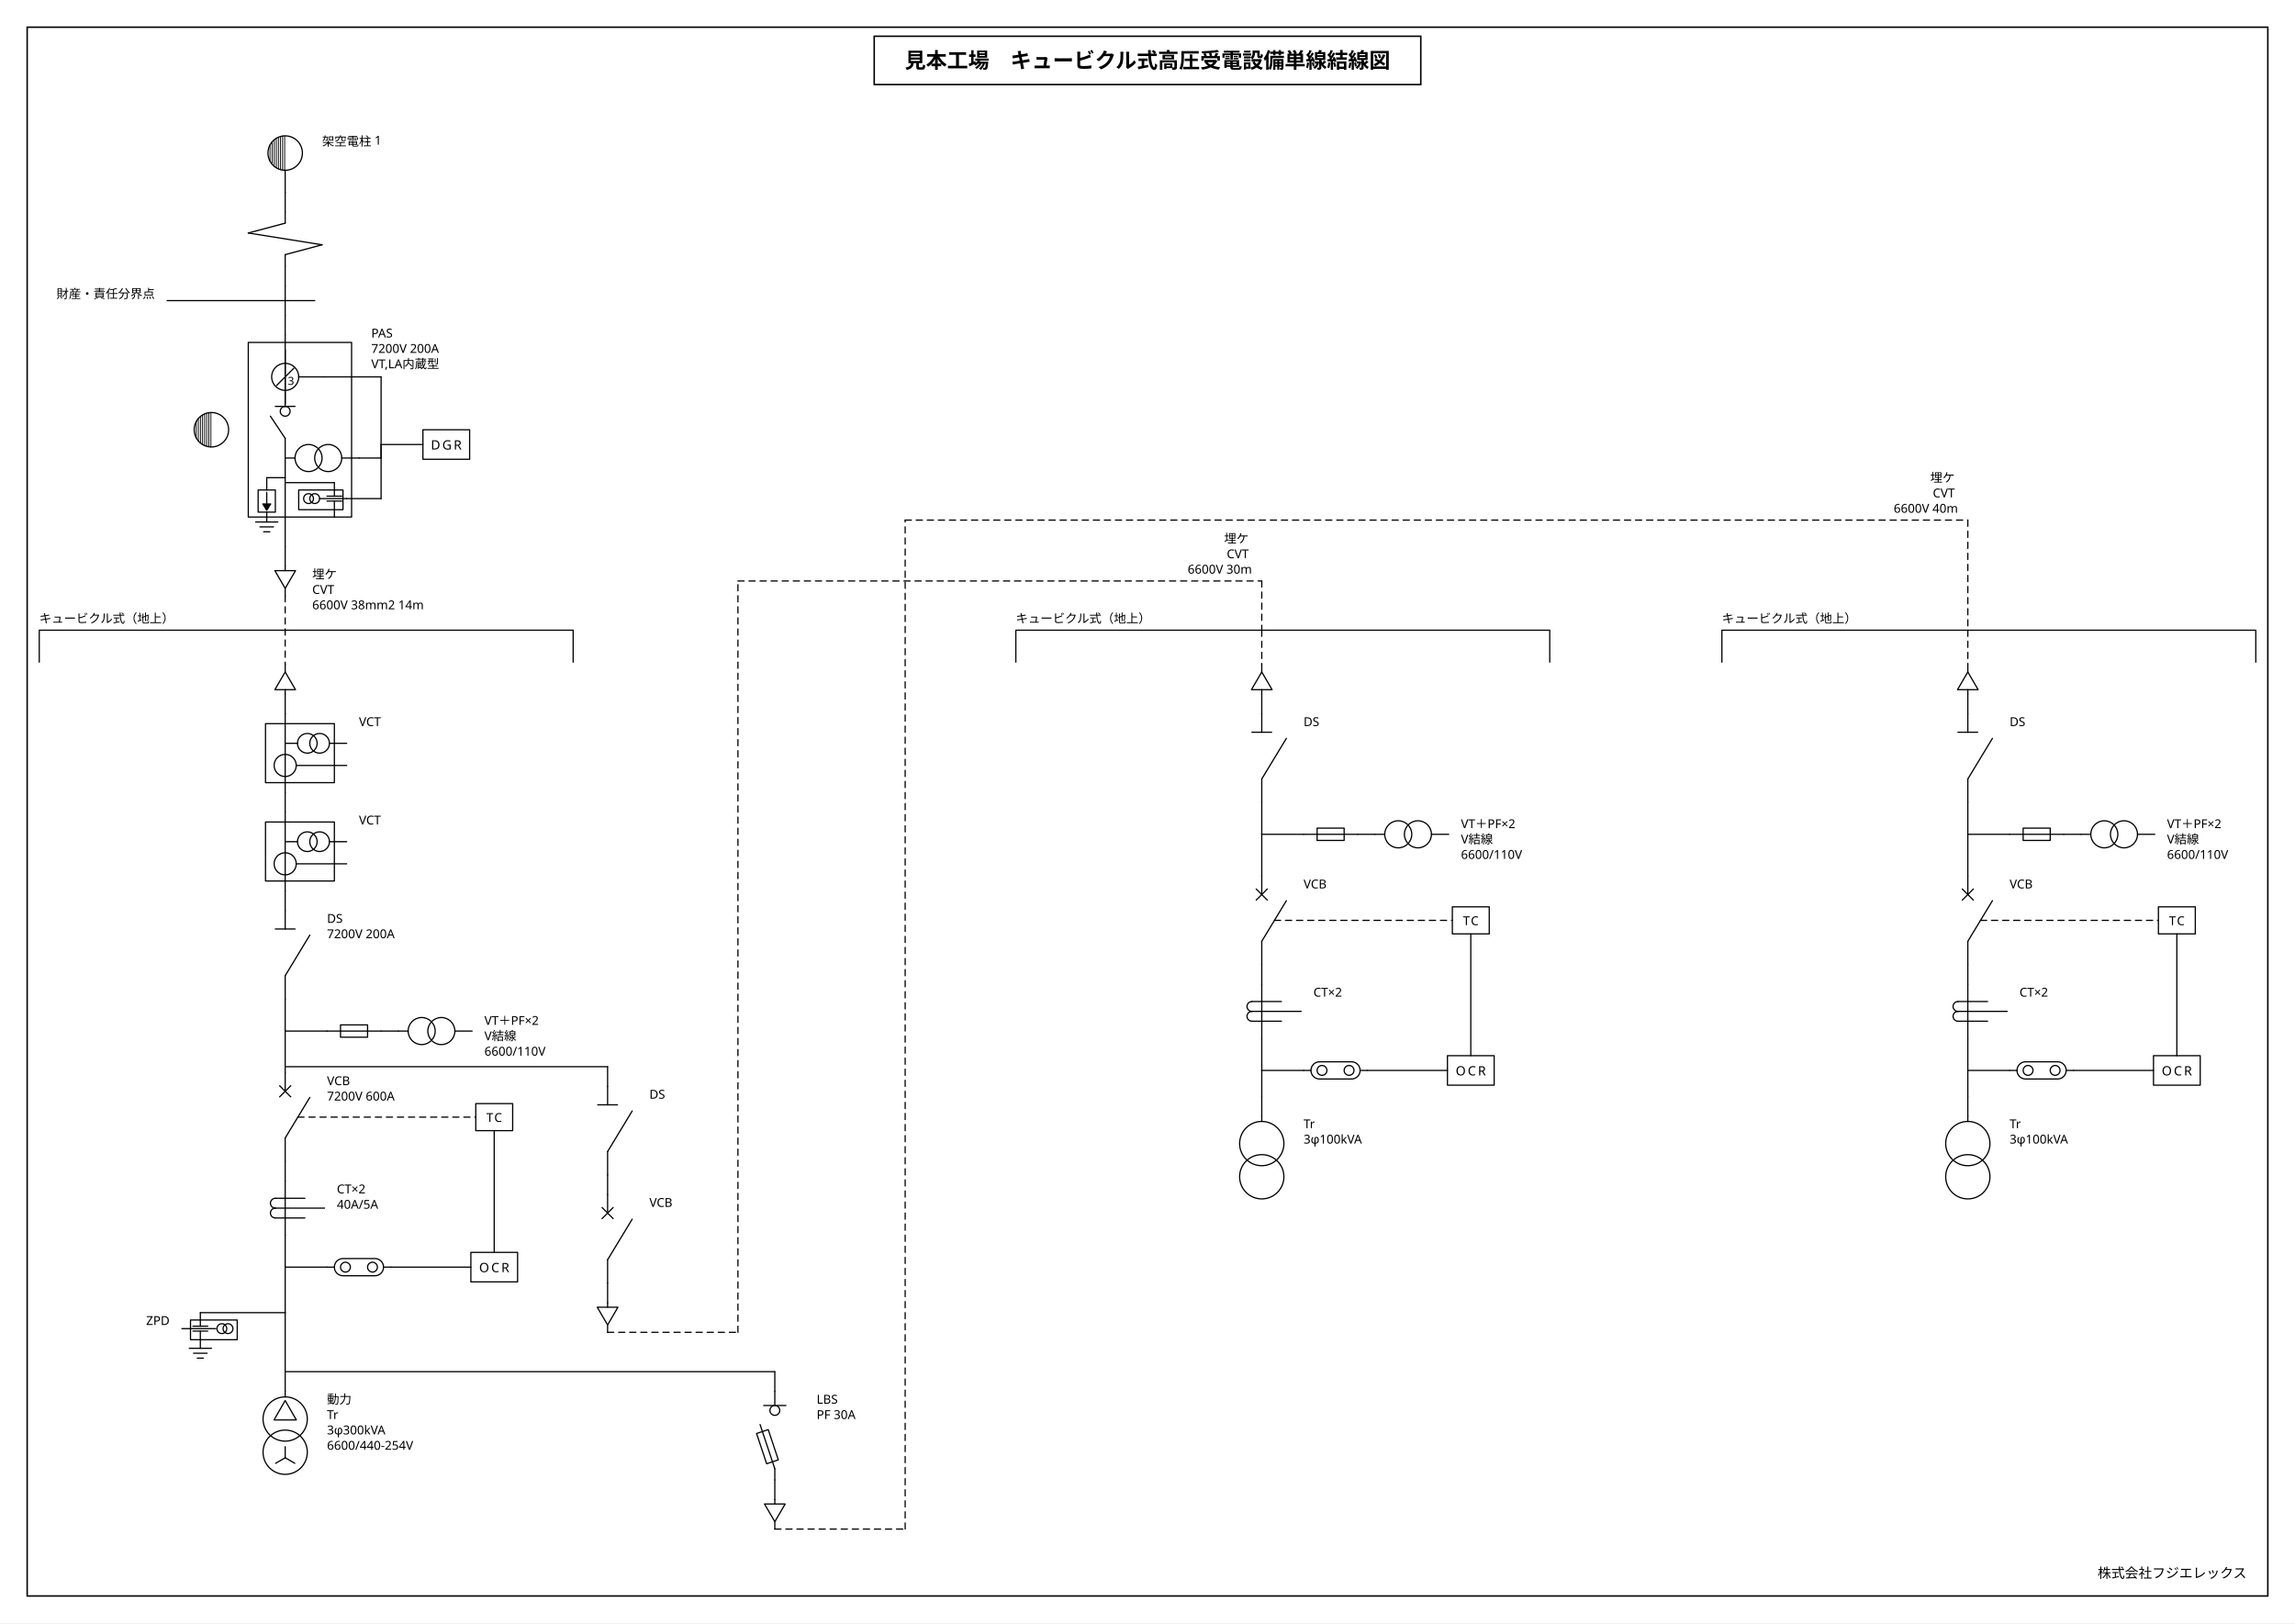
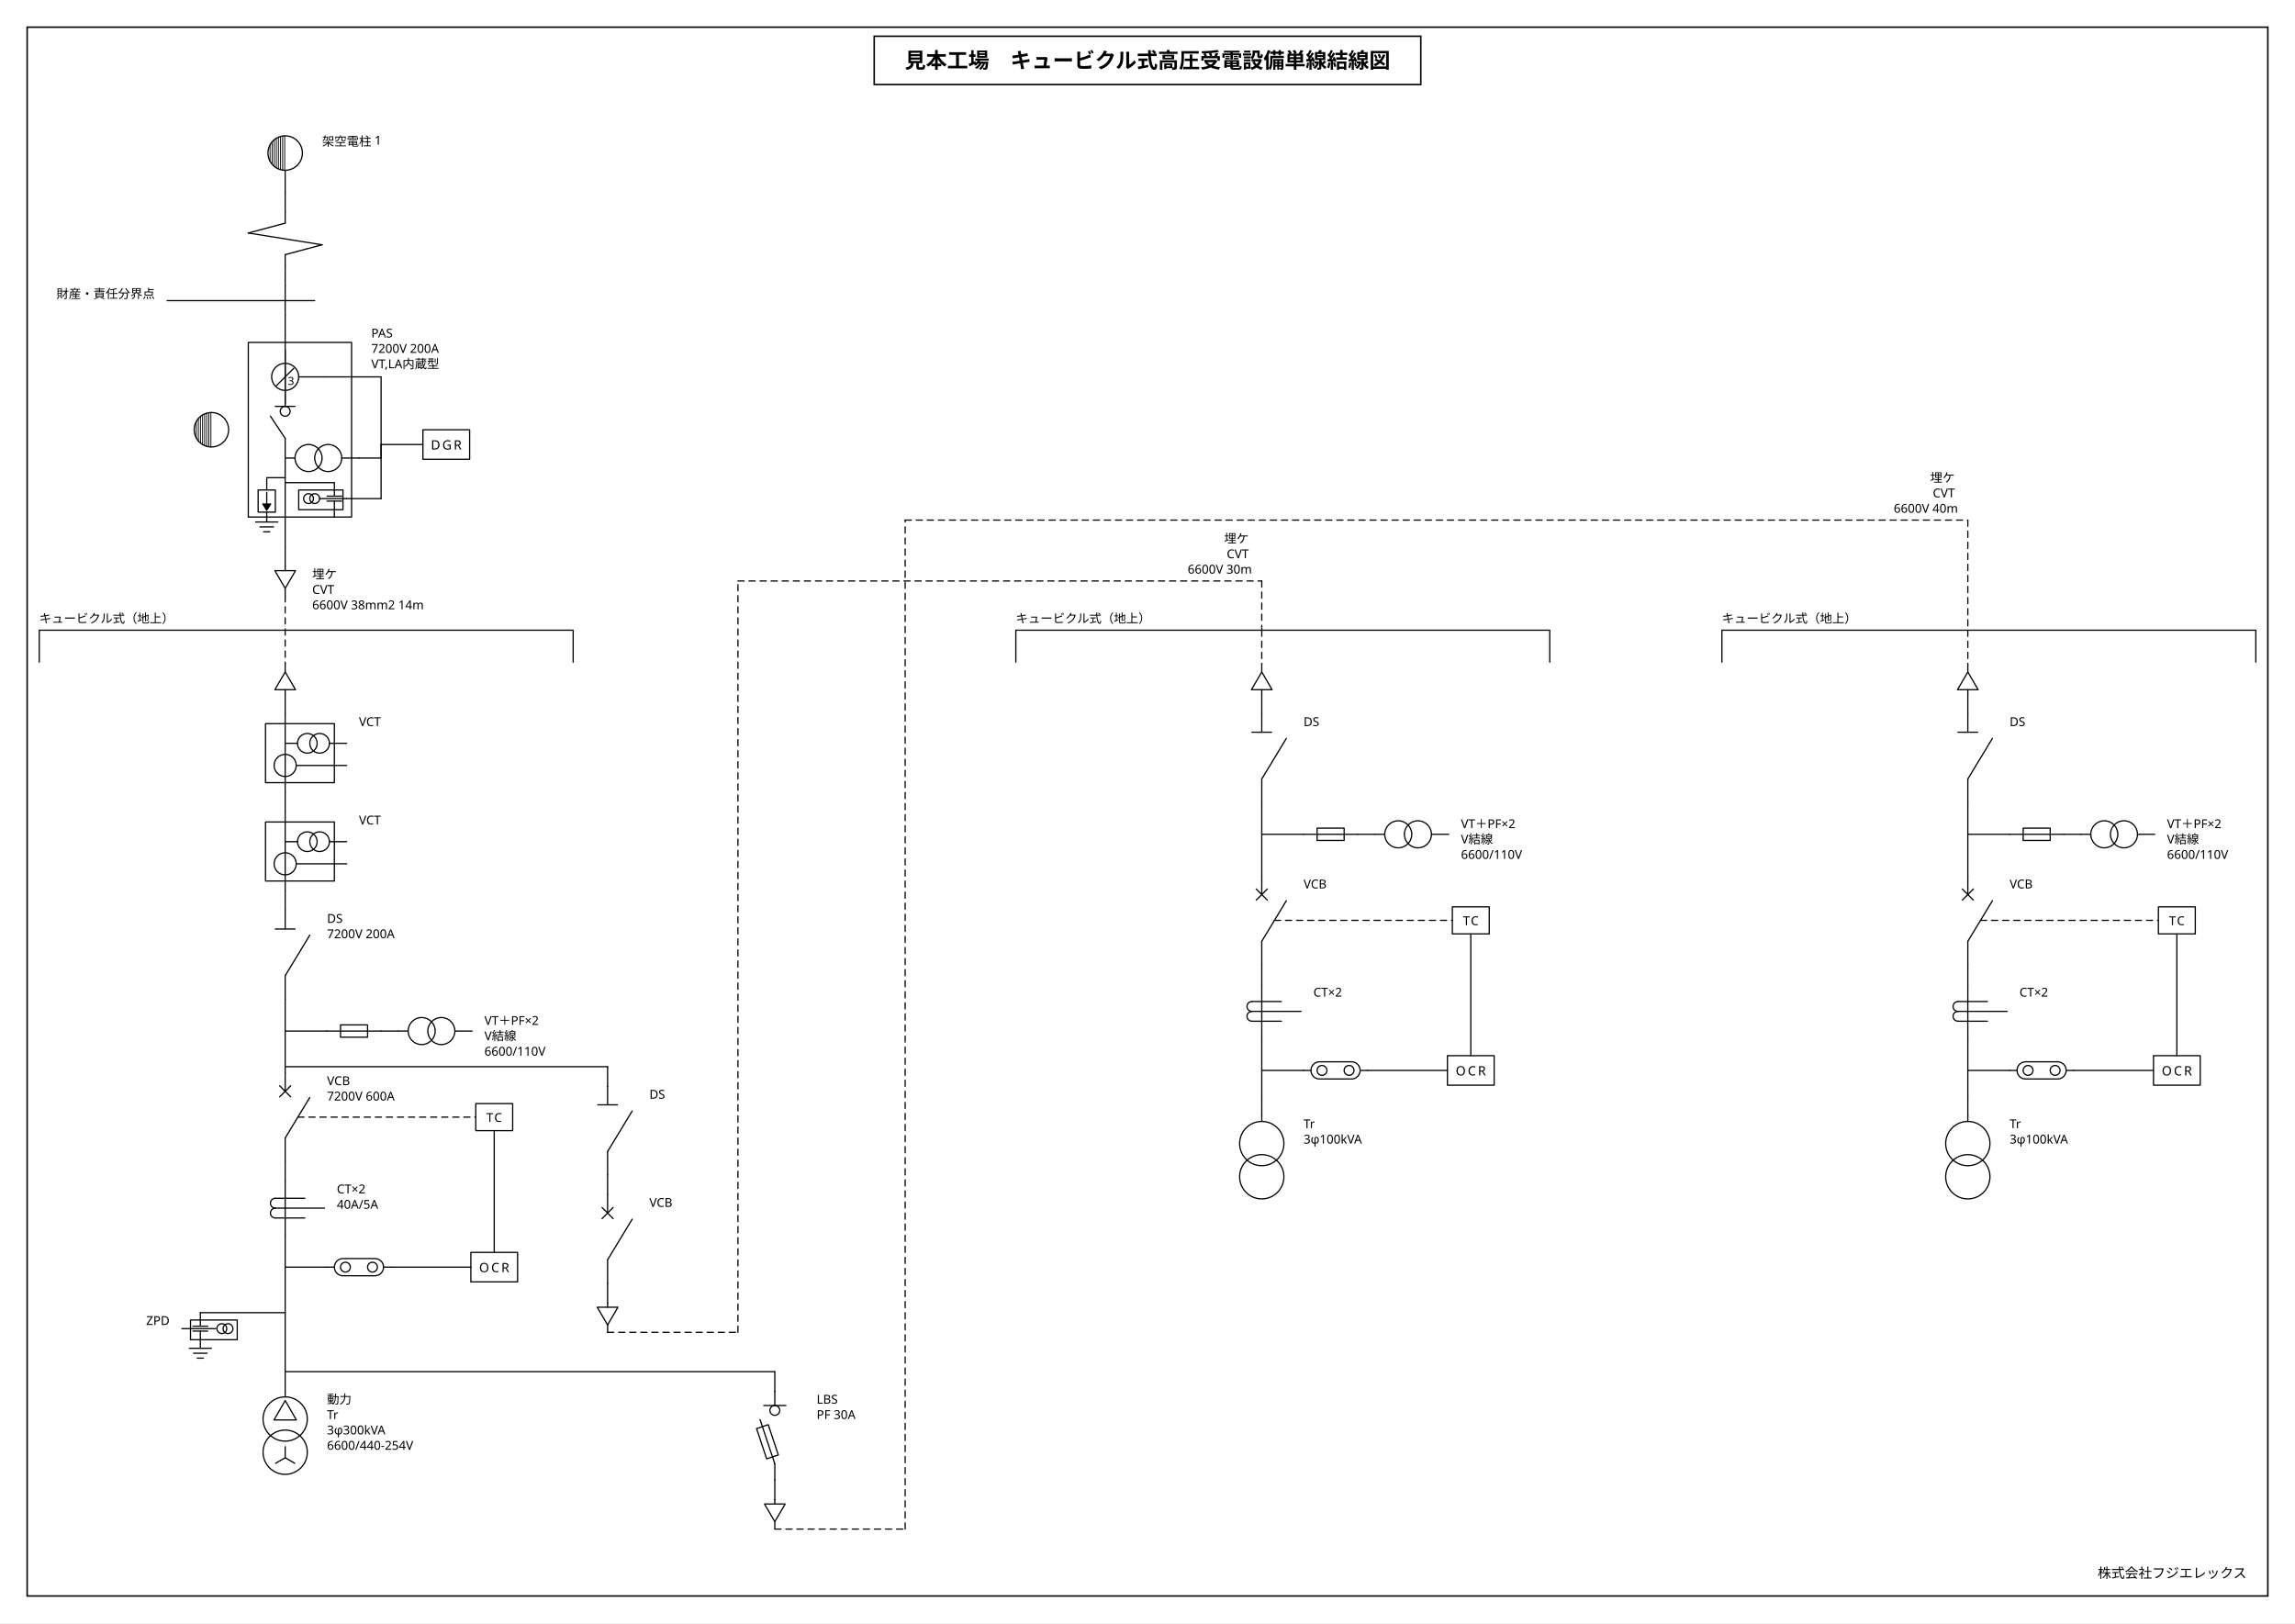
<svg xmlns="http://www.w3.org/2000/svg" viewBox="0 0 1520 1075" width="1520" height="1075">
  <rect x="0" y="0" width="1520" height="1075" fill="#fff" />
  <g stroke="#000" fill="none">
    <rect x="18" y="18" width="1484" height="1039" stroke-width="1" />
    <rect x="579" y="24" width="362" height="32" stroke-width="1" />
  </g>
  <text x="760" y="45" font-size="14" font-weight="700" text-anchor="middle" font-family="IPAGothic, 'IPAゴシック', 'Noto Sans JP', 'Hiragino Kaku Gothic ProN', 'Yu Gothic', sans-serif" fill="#000">見本工場　キュービクル式高圧受電設備単線結線図</text>
  <text x="1488" y="1045" font-size="9" text-anchor="end" font-family="IPAGothic, 'IPAゴシック', 'Noto Sans JP', 'Hiragino Kaku Gothic ProN', 'Yu Gothic', sans-serif" fill="#000">株式会社フジエレックス</text>
  <g transform="translate(188.88 88.34) scale(0.8144)">
    <g stroke="#000" fill="none" stroke-linecap="round" stroke-linejoin="round" color="#000">
      <path d="M -200 404 L 234.2 404 M -200 404 L -200 430 M 234.2 404 L 234.2 430" fill="none" stroke-width="1" />
      <text x="-200" y="398" font-size="10" font-family="IPAGothic, 'IPAゴシック', 'Noto Sans JP', 'Hiragino Kaku Gothic ProN', 'Yu Gothic', sans-serif" fill="currentColor" stroke="none">キュービクル式（地上）</text>
      <path d="M 594.2 404 L 1028.4 404 M 594.2 404 L 594.2 430 M 1028.4 404 L 1028.4 430" fill="none" stroke-width="1" />
      <text x="594.2" y="398" font-size="10" font-family="IPAGothic, 'IPAゴシック', 'Noto Sans JP', 'Hiragino Kaku Gothic ProN', 'Yu Gothic', sans-serif" fill="currentColor" stroke="none">キュービクル式（地上）</text>
      <path d="M 1168.4 404 L 1602.6 404 M 1168.4 404 L 1168.4 430 M 1602.6 404 L 1602.6 430" fill="none" stroke-width="1" />
      <text x="1168.4" y="398" font-size="10" font-family="IPAGothic, 'IPAゴシック', 'Noto Sans JP', 'Hiragino Kaku Gothic ProN', 'Yu Gothic', sans-serif" fill="currentColor" stroke="none">キュービクル式（地上）</text>
      <line x1="0" y1="48" x2="0" y2="64" stroke-width="1" />
      <line x1="0" y1="108" x2="0" y2="124" stroke-width="1" />
      <line x1="0" y1="148" x2="0" y2="164" stroke-width="1" />
      <line x1="0" y1="280" x2="-15" y2="280" stroke-width="1" />
      <line x1="0" y1="284" x2="40" y2="284" stroke-width="1" />
      <line x1="32" y1="198" x2="78" y2="198" stroke-width="1" />
      <line x1="78" y1="198" x2="78" y2="253" stroke-width="1" />
      <line x1="60" y1="264" x2="78" y2="264" stroke-width="1" />
      <line x1="78" y1="264" x2="78" y2="253" stroke-width="1" />
      <line x1="50" y1="297" x2="78" y2="297" stroke-width="1" />
      <line x1="78" y1="297" x2="78" y2="253" stroke-width="1" />
      <line x1="78" y1="253" x2="112" y2="253" stroke-width="1" />
      <line x1="0" y1="336" x2="0" y2="352" stroke-width="1" />
      <line x1="0" y1="376" x2="0" y2="432" stroke-width="1" stroke-dasharray="5 4" />
      <line x1="0" y1="456" x2="0" y2="472" stroke-width="1" />
      <line x1="0" y1="536" x2="0" y2="552" stroke-width="1" />
      <line x1="0" y1="616" x2="0" y2="632" stroke-width="1" />
      <line x1="0" y1="704" x2="0" y2="730" stroke-width="1" />
      <line x1="0" y1="730" x2="34" y2="730" stroke-width="1" />
      <line x1="78" y1="730" x2="92" y2="730" stroke-width="1" />
      <line x1="0" y1="730" x2="0" y2="764" stroke-width="1" />
      <line x1="0" y1="836" x2="0" y2="852" stroke-width="1" />
      <line x1="0" y1="896" x2="0" y2="922" stroke-width="1" />
      <line x1="0" y1="922" x2="34" y2="922" stroke-width="1" />
      <line x1="86" y1="922" x2="151" y2="922" stroke-width="1" />
      <line x1="10.303" y1="800" x2="155" y2="800" stroke-width="1" stroke-dasharray="5 4" />
      <line x1="170" y1="811" x2="170" y2="910" stroke-width="1" />
      <line x1="0" y1="922" x2="0" y2="959" stroke-width="1" />
      <line x1="0" y1="959" x2="-69" y2="959" stroke-width="1" />
      <line x1="0" y1="959" x2="0" y2="1007" stroke-width="1" />
      <line x1="0" y1="1007" x2="0" y2="1023" stroke-width="1" />
      <line x1="794.2" y1="404" x2="794.2" y2="432" stroke-width="1" stroke-dasharray="5 4" />
      <line x1="794.2" y1="456" x2="794.2" y2="472" stroke-width="1" />
      <line x1="794.2" y1="544" x2="794.2" y2="570" stroke-width="1" />
      <line x1="794.2" y1="570" x2="828.2" y2="570" stroke-width="1" />
      <line x1="872.2" y1="570" x2="886.2" y2="570" stroke-width="1" />
      <line x1="794.2" y1="570" x2="794.2" y2="604" stroke-width="1" />
      <line x1="794.2" y1="676" x2="794.2" y2="692" stroke-width="1" />
      <line x1="794.2" y1="736" x2="794.2" y2="762" stroke-width="1" />
      <line x1="794.2" y1="762" x2="828.2" y2="762" stroke-width="1" />
      <line x1="880.2" y1="762" x2="945.2" y2="762" stroke-width="1" />
      <line x1="804.503" y1="640" x2="949.2" y2="640" stroke-width="1" stroke-dasharray="5 4" />
      <line x1="964.2" y1="651" x2="964.2" y2="750" stroke-width="1" />
      <line x1="794.2" y1="762" x2="794.2" y2="783" stroke-width="1" />
      <line x1="794.2" y1="783" x2="794.2" y2="799" stroke-width="1" />
      <line x1="1368.4" y1="404" x2="1368.4" y2="432" stroke-width="1" stroke-dasharray="5 4" />
      <line x1="1368.4" y1="456" x2="1368.4" y2="472" stroke-width="1" />
      <line x1="1368.4" y1="544" x2="1368.4" y2="570" stroke-width="1" />
      <line x1="1368.4" y1="570" x2="1402.4" y2="570" stroke-width="1" />
      <line x1="1446.4" y1="570" x2="1460.4" y2="570" stroke-width="1" />
      <line x1="1368.4" y1="570" x2="1368.4" y2="604" stroke-width="1" />
      <line x1="1368.4" y1="676" x2="1368.4" y2="692" stroke-width="1" />
      <line x1="1368.4" y1="736" x2="1368.4" y2="762" stroke-width="1" />
      <line x1="1368.4" y1="762" x2="1402.4" y2="762" stroke-width="1" />
      <line x1="1454.4" y1="762" x2="1519.4" y2="762" stroke-width="1" />
      <line x1="1378.703" y1="640" x2="1523.4" y2="640" stroke-width="1" stroke-dasharray="5 4" />
      <line x1="1538.4" y1="651" x2="1538.4" y2="750" stroke-width="1" />
      <line x1="1368.4" y1="762" x2="1368.4" y2="783" stroke-width="1" />
      <line x1="1368.4" y1="783" x2="1368.4" y2="799" stroke-width="1" />
      <line x1="0" y1="759" x2="262.2" y2="759" stroke-width="1" />
      <line x1="262.2" y1="759" x2="262.2" y2="775" stroke-width="1" />
      <line x1="262.2" y1="847" x2="262.2" y2="863" stroke-width="1" />
      <line x1="262.2" y1="935" x2="262.2" y2="951" stroke-width="1" />
      <line x1="262.2" y1="975" x2="368.2" y2="975" stroke-width="1" stroke-dasharray="5 4" />
      <line x1="368.2" y1="975" x2="368.2" y2="364" stroke-width="1" stroke-dasharray="5 4" />
      <line x1="368.2" y1="364" x2="794.2" y2="364" stroke-width="1" stroke-dasharray="5 4" />
      <line x1="794.2" y1="364" x2="794.2" y2="404" stroke-width="1" stroke-dasharray="5 4" />
      <line x1="0" y1="1007" x2="398.2" y2="1007" stroke-width="1" />
      <line x1="398.2" y1="1007" x2="398.2" y2="1023" stroke-width="1" />
      <line x1="398.2" y1="1095" x2="398.2" y2="1111" stroke-width="1" />
      <line x1="398.2" y1="1135" x2="504.2" y2="1135" stroke-width="1" stroke-dasharray="5 4" />
      <line x1="504.2" y1="1135" x2="504.2" y2="314.5" stroke-width="1" stroke-dasharray="5 4" />
      <line x1="504.2" y1="314.5" x2="1368.4" y2="314.5" stroke-width="1" stroke-dasharray="5 4" />
      <line x1="1368.4" y1="314.5" x2="1368.4" y2="404" stroke-width="1" stroke-dasharray="5 4" />
      <text x="786.2" y="333" font-size="10" text-anchor="end" font-family="IPAGothic, 'IPAゴシック', 'Noto Sans JP', 'Hiragino Kaku Gothic ProN', 'Yu Gothic', sans-serif" fill="currentColor" stroke="none">
        <tspan x="786.2" dy="0">埋ケ</tspan>
        <tspan x="786.2" dy="12.5">CVT</tspan>
        <tspan x="786.2" dy="12.5">6600V 30m</tspan>
      </text>
      <text x="1360.4" y="283.5" font-size="10" text-anchor="end" font-family="IPAGothic, 'IPAゴシック', 'Noto Sans JP', 'Hiragino Kaku Gothic ProN', 'Yu Gothic', sans-serif" fill="currentColor" stroke="none">
        <tspan x="1360.4" dy="0">埋ケ</tspan>
        <tspan x="1360.4" dy="12.5">CVT</tspan>
        <tspan x="1360.4" dy="12.5">6600V 40m</tspan>
      </text>
      <g transform="translate(-16 0)">
        <circle cx="16" cy="16" r="14" fill="none" stroke-width="1" />
        <line x1="3.7" y1="9.313" x2="3.7" y2="22.687" stroke-width="0.7" />
        <line x1="5.4" y1="6.855" x2="5.4" y2="25.145" stroke-width="0.7" />
        <line x1="7.1" y1="5.193" x2="7.1" y2="26.807" stroke-width="0.7" />
        <line x1="8.8" y1="3.993" x2="8.8" y2="28.007" stroke-width="0.7" />
        <line x1="10.5" y1="3.126" x2="10.5" y2="28.874" stroke-width="0.7" />
        <line x1="12.2" y1="2.526" x2="12.2" y2="29.474" stroke-width="0.7" />
        <line x1="13.9" y1="2.158" x2="13.9" y2="29.842" stroke-width="0.7" />
        <line x1="15.6" y1="2.006" x2="15.6" y2="29.994" stroke-width="0.7" />
        <line x1="16" y1="30" x2="16" y2="48" stroke-width="1" />
      </g>
      <text x="30" y="10" font-size="10" text-anchor="start" font-family="IPAGothic, 'IPAゴシック', 'Noto Sans JP', 'Hiragino Kaku Gothic ProN', 'Yu Gothic', sans-serif" fill="currentColor" stroke="none">
        <tspan x="30" dy="0">架空電柱 1</tspan>
      </text>
      <g transform="translate(-30 64)">
        <line x1="30" y1="0" x2="30" y2="9" stroke-width="1" />
        <line x1="30" y1="9" x2="0" y2="17" stroke-width="1" />
        <line x1="0" y1="17" x2="60" y2="26.6" stroke-width="1" />
        <line x1="60" y1="26.6" x2="30" y2="34.6" stroke-width="1" />
        <line x1="30" y1="34.6" x2="30" y2="44" stroke-width="1" />
      </g>
      <g transform="translate(-96 124)">
        <line x1="96" y1="0" x2="96" y2="24" stroke-width="1" />
        <line x1="0" y1="12" x2="120" y2="12" stroke-width="1" />
      </g>
      <text x="-106" y="134" font-size="10" text-anchor="end" font-family="IPAGothic, 'IPAゴシック', 'Noto Sans JP', 'Hiragino Kaku Gothic ProN', 'Yu Gothic', sans-serif" fill="currentColor" stroke="none">
        <tspan x="-106" dy="0">財産・責任分界点</tspan>
      </text>
      <g transform="translate(-36 164)">
        <line x1="36" y1="0" x2="36" y2="6" stroke-width="1" />
        <rect x="6" y="6" width="84" height="142" fill="none" stroke-width="1" />
        <line x1="36" y1="6" x2="36" y2="58" stroke-width="1" />
        <line x1="28" y1="58" x2="44" y2="58" stroke-width="1" />
        <circle cx="36" cy="62" r="4" fill="none" stroke-width="1" />
        <line x1="36" y1="84" x2="24" y2="66" stroke-width="1" />
        <line x1="36" y1="84" x2="36" y2="172" stroke-width="1" />
      </g>
      <text x="70" y="166" font-size="10" text-anchor="start" font-family="IPAGothic, 'IPAゴシック', 'Noto Sans JP', 'Hiragino Kaku Gothic ProN', 'Yu Gothic', sans-serif" fill="currentColor" stroke="none">
        <tspan x="70" dy="0">PAS</tspan>
        <tspan x="70" dy="12.5">7200V 200A</tspan>
        <tspan x="70" dy="12.5">VT,LA内蔵型</tspan>
      </text>
      <g transform="translate(-76 225)">
        <circle cx="16" cy="16" r="14" fill="none" stroke-width="1" />
        <line x1="3.7" y1="9.313" x2="3.7" y2="22.687" stroke-width="0.7" />
        <line x1="5.4" y1="6.855" x2="5.4" y2="25.145" stroke-width="0.7" />
        <line x1="7.1" y1="5.193" x2="7.1" y2="26.807" stroke-width="0.7" />
        <line x1="8.8" y1="3.993" x2="8.8" y2="28.007" stroke-width="0.7" />
        <line x1="10.5" y1="3.126" x2="10.5" y2="28.874" stroke-width="0.7" />
        <line x1="12.2" y1="2.526" x2="12.2" y2="29.474" stroke-width="0.7" />
        <line x1="13.9" y1="2.158" x2="13.9" y2="29.842" stroke-width="0.7" />
        <line x1="15.6" y1="2.006" x2="15.6" y2="29.994" stroke-width="0.7" />
      </g>
      <g transform="translate(-20 176)">
        <line x1="20" y1="0" x2="20" y2="44" stroke-width="1" />
        <circle cx="20" cy="22" r="11" fill="none" stroke-width="1" />
        <line x1="12.929" y1="29.071" x2="27.071" y2="14.929" stroke-width="1" />
        <text x="24.75" y="25" font-size="9" text-anchor="middle" dominant-baseline="central" font-family="IPAGothic, 'IPAゴシック', 'Noto Sans JP', 'Hiragino Kaku Gothic ProN', 'Yu Gothic', sans-serif" fill="currentColor" stroke="none">3</text>
        <line x1="31" y1="22" x2="52" y2="22" stroke-width="1" />
      </g>
      <g transform="translate(0 249)">
        <line x1="0" y1="15" x2="8" y2="15" stroke-width="1" />
        <circle cx="19" cy="15" r="11" fill="none" stroke-width="1" />
        <circle cx="35" cy="15" r="11" fill="none" stroke-width="1" />
        <line x1="46" y1="15" x2="60" y2="15" stroke-width="1" />
      </g>
      <g transform="translate(-35 280)">
        <line x1="20" y1="0" x2="20" y2="10" stroke-width="1" />
        <rect x="13" y="10" width="14" height="18" fill="none" stroke-width="1" />
        <line x1="20" y1="12" x2="20" y2="23" stroke-width="1" />
        <polygon points="16.8,21.38 20,26.5 23.2,21.38" fill="currentColor" stroke-width="1" />
        <line x1="20" y1="28" x2="20" y2="36" stroke-width="1" />
        <line x1="11" y1="36" x2="29" y2="36" stroke-width="1" />
        <line x1="14.5" y1="40" x2="25.5" y2="40" stroke-width="1" />
        <line x1="17.5" y1="44" x2="22.5" y2="44" stroke-width="1" />
      </g>
      <g transform="translate(10 284)">
        <line x1="30" y1="0" x2="30" y2="11" stroke-width="1" />
        <rect x="1" y="6" width="36" height="16" fill="none" stroke-width="1" />
        <line x1="24" y1="11" x2="36" y2="11" stroke-width="1" />
        <line x1="24" y1="15" x2="36" y2="15" stroke-width="1" />
        <line x1="30" y1="15" x2="30" y2="28" stroke-width="1" />
        <line x1="18" y1="13" x2="40" y2="13" stroke-width="1" />
        <circle cx="9" cy="13" r="4" fill="none" stroke-width="1" />
        <circle cx="14" cy="13" r="4" fill="none" stroke-width="1" />
      </g>
      <g transform="translate(112 241)">
        <rect x="0" y="0" width="38" height="24" fill="none" stroke-width="1" />
        <text x="19" y="12" font-size="10.5" text-anchor="middle" dominant-baseline="central" font-family="IPAGothic, 'IPAゴシック', 'Noto Sans JP', 'Hiragino Kaku Gothic ProN', 'Yu Gothic', sans-serif" letter-spacing="1.6" fill="currentColor" stroke="none">DGR</text>
      </g>
      <g transform="translate(-12 352)">
        <line x1="12" y1="0" x2="12" y2="3.6" stroke-width="1" />
        <polygon points="3.6,3.6 20.4,3.6 12,18" fill="none" stroke-width="1" />
        <line x1="12" y1="18" x2="12" y2="24" stroke-width="1" />
      </g>
      <text x="22" y="362" font-size="10" text-anchor="start" font-family="IPAGothic, 'IPAゴシック', 'Noto Sans JP', 'Hiragino Kaku Gothic ProN', 'Yu Gothic', sans-serif" fill="currentColor" stroke="none">
        <tspan x="22" dy="0">埋ケ</tspan>
        <tspan x="22" dy="12.5">CVT</tspan>
        <tspan x="22" dy="12.5">6600V 38mm2 14m</tspan>
      </text>
      <g transform="translate(-12 432) rotate(180 12 12)">
        <line x1="12" y1="0" x2="12" y2="3.6" stroke-width="1" />
        <polygon points="3.6,3.6 20.4,3.6 12,18" fill="none" stroke-width="1" />
        <line x1="12" y1="18" x2="12" y2="24" stroke-width="1" />
      </g>
      <g transform="translate(-22 472)">
        <line x1="22" y1="0" x2="22" y2="64" stroke-width="1" />
        <rect x="6" y="8" width="56" height="48" fill="none" stroke-width="1" />
        <line x1="22" y1="24" x2="32" y2="24" stroke-width="1" />
        <circle cx="40" cy="24" r="8" fill="none" stroke-width="1" />
        <circle cx="50" cy="24" r="8" fill="none" stroke-width="1" />
        <line x1="58" y1="24" x2="72" y2="24" stroke-width="1" />
        <circle cx="22" cy="42" r="9" fill="none" stroke-width="1" />
        <line x1="31" y1="42" x2="72" y2="42" stroke-width="1" />
      </g>
      <text x="60" y="482" font-size="10" text-anchor="start" font-family="IPAGothic, 'IPAゴシック', 'Noto Sans JP', 'Hiragino Kaku Gothic ProN', 'Yu Gothic', sans-serif" fill="currentColor" stroke="none">
        <tspan x="60" dy="0">VCT</tspan>
      </text>
      <g transform="translate(-22 552)">
        <line x1="22" y1="0" x2="22" y2="64" stroke-width="1" />
        <rect x="6" y="8" width="56" height="48" fill="none" stroke-width="1" />
        <line x1="22" y1="24" x2="32" y2="24" stroke-width="1" />
        <circle cx="40" cy="24" r="8" fill="none" stroke-width="1" />
        <circle cx="50" cy="24" r="8" fill="none" stroke-width="1" />
        <line x1="58" y1="24" x2="72" y2="24" stroke-width="1" />
        <circle cx="22" cy="42" r="9" fill="none" stroke-width="1" />
        <line x1="31" y1="42" x2="72" y2="42" stroke-width="1" />
      </g>
      <text x="60" y="562" font-size="10" text-anchor="start" font-family="IPAGothic, 'IPAゴシック', 'Noto Sans JP', 'Hiragino Kaku Gothic ProN', 'Yu Gothic', sans-serif" fill="currentColor" stroke="none">
        <tspan x="60" dy="0">VCT</tspan>
      </text>
      <g transform="translate(-24 632)">
        <line x1="24" y1="0" x2="24" y2="15" stroke-width="1" />
        <line x1="16" y1="15" x2="32" y2="15" stroke-width="1" />
        <line x1="24" y1="53" x2="44" y2="20" stroke-width="1" />
        <line x1="24" y1="53" x2="24" y2="72" stroke-width="1" />
      </g>
      <text x="34" y="642" font-size="10" text-anchor="start" font-family="IPAGothic, 'IPAゴシック', 'Noto Sans JP', 'Hiragino Kaku Gothic ProN', 'Yu Gothic', sans-serif" fill="currentColor" stroke="none">
        <tspan x="34" dy="0">DS</tspan>
        <tspan x="34" dy="12.5">7200V 200A</tspan>
      </text>
      <g transform="translate(36 708) rotate(-90 20 22)">
        <line x1="20" y1="0" x2="20" y2="44" stroke-width="1" />
        <rect x="15" y="11" width="10" height="22" fill="none" stroke-width="1" />
      </g>
      <g transform="translate(92 715)">
        <line x1="0" y1="15" x2="8" y2="15" stroke-width="1" />
        <circle cx="19" cy="15" r="11" fill="none" stroke-width="1" />
        <circle cx="35" cy="15" r="11" fill="none" stroke-width="1" />
        <line x1="46" y1="15" x2="60" y2="15" stroke-width="1" />
      </g>
      <text x="162" y="725" font-size="10" text-anchor="start" font-family="IPAGothic, 'IPAゴシック', 'Noto Sans JP', 'Hiragino Kaku Gothic ProN', 'Yu Gothic', sans-serif" fill="currentColor" stroke="none">
        <tspan x="162" dy="0">VT＋PF×2</tspan>
        <tspan x="162" dy="12.5">V結線</tspan>
        <tspan x="162" dy="12.5">6600/110V</tspan>
      </text>
      <g transform="translate(-24 764)">
        <line x1="24" y1="0" x2="24" y2="15" stroke-width="1" />
        <line x1="19.5" y1="10.5" x2="28.5" y2="19.5" stroke-width="1" />
        <line x1="28.5" y1="10.5" x2="19.5" y2="19.5" stroke-width="1" />
        <line x1="24" y1="53" x2="44" y2="20" stroke-width="1" />
        <line x1="24" y1="53" x2="24" y2="72" stroke-width="1" />
      </g>
      <text x="34" y="774" font-size="10" text-anchor="start" font-family="IPAGothic, 'IPAゴシック', 'Noto Sans JP', 'Hiragino Kaku Gothic ProN', 'Yu Gothic', sans-serif" fill="currentColor" stroke="none">
        <tspan x="34" dy="0">VCB</tspan>
        <tspan x="34" dy="12.5">7200V 600A</tspan>
      </text>
      <g transform="translate(-24 852)">
        <line x1="24" y1="0" x2="24" y2="44" stroke-width="1" />
        <line x1="16" y1="14" x2="40" y2="14" stroke-width="1" />
        <line x1="16" y1="30" x2="40" y2="30" stroke-width="1" />
        <line x1="16" y1="22" x2="56" y2="22" stroke-width="1" />
        <path d="M 16 14 A 4 4 0 0 0 16 22" fill="none" stroke-width="1" />
        <path d="M 16 22 A 4 4 0 0 0 16 30" fill="none" stroke-width="1" />
      </g>
      <text x="42" y="862" font-size="10" text-anchor="start" font-family="IPAGothic, 'IPAゴシック', 'Noto Sans JP', 'Hiragino Kaku Gothic ProN', 'Yu Gothic', sans-serif" fill="currentColor" stroke="none">
        <tspan x="42" dy="0">CT×2</tspan>
        <tspan x="42" dy="12.5">40A/5A</tspan>
      </text>
      <g transform="translate(34 911)">
        <line x1="0" y1="11" x2="6" y2="11" stroke-width="1" />
        <rect x="6" y="4" width="40" height="14" rx="7" fill="none" stroke-width="1" />
        <circle cx="15" cy="11" r="4" fill="none" stroke-width="1" />
        <circle cx="37" cy="11" r="4" fill="none" stroke-width="1" />
        <line x1="46" y1="11" x2="52" y2="11" stroke-width="1" />
      </g>
      <g transform="translate(151 910)">
        <rect x="0" y="0" width="38" height="24" fill="none" stroke-width="1" />
        <text x="19" y="12" font-size="10.5" text-anchor="middle" dominant-baseline="central" font-family="IPAGothic, 'IPAゴシック', 'Noto Sans JP', 'Hiragino Kaku Gothic ProN', 'Yu Gothic', sans-serif" letter-spacing="1.6" fill="currentColor" stroke="none">OCR</text>
      </g>
      <g transform="translate(155 789)">
        <rect x="0" y="0" width="30" height="22" fill="none" stroke-width="1" />
        <text x="15" y="11" font-size="10" text-anchor="middle" dominant-baseline="central" font-family="IPAGothic, 'IPAゴシック', 'Noto Sans JP', 'Hiragino Kaku Gothic ProN', 'Yu Gothic', sans-serif" letter-spacing="1" fill="currentColor" stroke="none">TC</text>
      </g>
      <g transform="translate(-84 959)">
        <line x1="15" y1="0" x2="15" y2="11" stroke-width="1" />
        <rect x="7" y="6" width="38" height="16" fill="none" stroke-width="1" />
        <line x1="9" y1="11" x2="21" y2="11" stroke-width="1" />
        <line x1="9" y1="15" x2="21" y2="15" stroke-width="1" />
        <line x1="15" y1="15" x2="15" y2="29" stroke-width="1" />
        <line x1="6" y1="29" x2="24" y2="29" stroke-width="1" />
        <line x1="9.5" y1="33" x2="20.5" y2="33" stroke-width="1" />
        <line x1="12.5" y1="37" x2="17.5" y2="37" stroke-width="1" />
        <line x1="0" y1="13" x2="27.5" y2="13" stroke-width="1" />
        <circle cx="32.5" cy="13" r="4" fill="none" stroke-width="1" />
        <circle cx="37.5" cy="13" r="4" fill="none" stroke-width="1" />
      </g>
      <text x="-94" y="969" font-size="10" text-anchor="end" font-family="IPAGothic, 'IPAゴシック', 'Noto Sans JP', 'Hiragino Kaku Gothic ProN', 'Yu Gothic', sans-serif" fill="currentColor" stroke="none">
        <tspan x="-94" dy="0">ZPD</tspan>
      </text>
      <g transform="translate(-24 1023)">
        <line x1="24" y1="0" x2="24" y2="4.5" stroke-width="1" />
        <circle cx="24" cy="22.5" r="18" fill="none" stroke-width="1" />
        <circle cx="24" cy="49.5" r="18" fill="none" stroke-width="1" />
        <polygon points="24,7.5 33.093,23.25 14.907,23.25" fill="none" stroke-width="1" />
        <line x1="24" y1="54" x2="24" y2="45" stroke-width="1" />
        <line x1="24" y1="54" x2="31.794" y2="58.5" stroke-width="1" />
        <line x1="24" y1="54" x2="16.206" y2="58.5" stroke-width="1" />
      </g>
      <text x="34" y="1033" font-size="10" text-anchor="start" font-family="IPAGothic, 'IPAゴシック', 'Noto Sans JP', 'Hiragino Kaku Gothic ProN', 'Yu Gothic', sans-serif" fill="currentColor" stroke="none">
        <tspan x="34" dy="0">動力</tspan>
        <tspan x="34" dy="12.5">Tr</tspan>
        <tspan x="34" dy="12.5">3φ300kVA</tspan>
        <tspan x="34" dy="12.5">6600/440-254V</tspan>
      </text>
      <g transform="translate(782.2 432) rotate(180 12 12)">
        <line x1="12" y1="0" x2="12" y2="3.6" stroke-width="1" />
        <polygon points="3.6,3.6 20.4,3.6 12,18" fill="none" stroke-width="1" />
        <line x1="12" y1="18" x2="12" y2="24" stroke-width="1" />
      </g>
      <g transform="translate(770.2 472)">
        <line x1="24" y1="0" x2="24" y2="15" stroke-width="1" />
        <line x1="16" y1="15" x2="32" y2="15" stroke-width="1" />
        <line x1="24" y1="53" x2="44" y2="20" stroke-width="1" />
        <line x1="24" y1="53" x2="24" y2="72" stroke-width="1" />
      </g>
      <text x="828.2" y="482" font-size="10" text-anchor="start" font-family="IPAGothic, 'IPAゴシック', 'Noto Sans JP', 'Hiragino Kaku Gothic ProN', 'Yu Gothic', sans-serif" fill="currentColor" stroke="none">
        <tspan x="828.2" dy="0">DS</tspan>
      </text>
      <g transform="translate(830.2 548) rotate(-90 20 22)">
        <line x1="20" y1="0" x2="20" y2="44" stroke-width="1" />
        <rect x="15" y="11" width="10" height="22" fill="none" stroke-width="1" />
      </g>
      <g transform="translate(886.2 555)">
        <line x1="0" y1="15" x2="8" y2="15" stroke-width="1" />
        <circle cx="19" cy="15" r="11" fill="none" stroke-width="1" />
        <circle cx="35" cy="15" r="11" fill="none" stroke-width="1" />
        <line x1="46" y1="15" x2="60" y2="15" stroke-width="1" />
      </g>
      <text x="956.2" y="565" font-size="10" text-anchor="start" font-family="IPAGothic, 'IPAゴシック', 'Noto Sans JP', 'Hiragino Kaku Gothic ProN', 'Yu Gothic', sans-serif" fill="currentColor" stroke="none">
        <tspan x="956.2" dy="0">VT＋PF×2</tspan>
        <tspan x="956.2" dy="12.5">V結線</tspan>
        <tspan x="956.2" dy="12.5">6600/110V</tspan>
      </text>
      <g transform="translate(770.2 604)">
        <line x1="24" y1="0" x2="24" y2="15" stroke-width="1" />
        <line x1="19.5" y1="10.5" x2="28.5" y2="19.5" stroke-width="1" />
        <line x1="28.5" y1="10.5" x2="19.5" y2="19.5" stroke-width="1" />
        <line x1="24" y1="53" x2="44" y2="20" stroke-width="1" />
        <line x1="24" y1="53" x2="24" y2="72" stroke-width="1" />
      </g>
      <text x="828.2" y="614" font-size="10" text-anchor="start" font-family="IPAGothic, 'IPAゴシック', 'Noto Sans JP', 'Hiragino Kaku Gothic ProN', 'Yu Gothic', sans-serif" fill="currentColor" stroke="none">
        <tspan x="828.2" dy="0">VCB</tspan>
      </text>
      <g transform="translate(770.2 692)">
        <line x1="24" y1="0" x2="24" y2="44" stroke-width="1" />
        <line x1="16" y1="14" x2="40" y2="14" stroke-width="1" />
        <line x1="16" y1="30" x2="40" y2="30" stroke-width="1" />
        <line x1="16" y1="22" x2="56" y2="22" stroke-width="1" />
        <path d="M 16 14 A 4 4 0 0 0 16 22" fill="none" stroke-width="1" />
        <path d="M 16 22 A 4 4 0 0 0 16 30" fill="none" stroke-width="1" />
      </g>
      <text x="836.2" y="702" font-size="10" text-anchor="start" font-family="IPAGothic, 'IPAゴシック', 'Noto Sans JP', 'Hiragino Kaku Gothic ProN', 'Yu Gothic', sans-serif" fill="currentColor" stroke="none">
        <tspan x="836.2" dy="0">CT×2</tspan>
      </text>
      <g transform="translate(828.2 751)">
        <line x1="0" y1="11" x2="6" y2="11" stroke-width="1" />
        <rect x="6" y="4" width="40" height="14" rx="7" fill="none" stroke-width="1" />
        <circle cx="15" cy="11" r="4" fill="none" stroke-width="1" />
        <circle cx="37" cy="11" r="4" fill="none" stroke-width="1" />
        <line x1="46" y1="11" x2="52" y2="11" stroke-width="1" />
      </g>
      <g transform="translate(945.2 750)">
        <rect x="0" y="0" width="38" height="24" fill="none" stroke-width="1" />
        <text x="19" y="12" font-size="10.5" text-anchor="middle" dominant-baseline="central" font-family="IPAGothic, 'IPAゴシック', 'Noto Sans JP', 'Hiragino Kaku Gothic ProN', 'Yu Gothic', sans-serif" letter-spacing="1.6" fill="currentColor" stroke="none">OCR</text>
      </g>
      <g transform="translate(949.2 629)">
        <rect x="0" y="0" width="30" height="22" fill="none" stroke-width="1" />
        <text x="15" y="11" font-size="10" text-anchor="middle" dominant-baseline="central" font-family="IPAGothic, 'IPAゴシック', 'Noto Sans JP', 'Hiragino Kaku Gothic ProN', 'Yu Gothic', sans-serif" letter-spacing="1" fill="currentColor" stroke="none">TC</text>
      </g>
      <g transform="translate(770.2 799)">
        <line x1="24" y1="0" x2="24" y2="4.5" stroke-width="1" />
        <circle cx="24" cy="22.5" r="18" fill="none" stroke-width="1" />
        <circle cx="24" cy="49.5" r="18" fill="none" stroke-width="1" />
      </g>
      <text x="828.2" y="809" font-size="10" text-anchor="start" font-family="IPAGothic, 'IPAゴシック', 'Noto Sans JP', 'Hiragino Kaku Gothic ProN', 'Yu Gothic', sans-serif" fill="currentColor" stroke="none">
        <tspan x="828.2" dy="0">Tr</tspan>
        <tspan x="828.2" dy="12.5">3φ100kVA</tspan>
      </text>
      <g transform="translate(1356.4 432) rotate(180 12 12)">
        <line x1="12" y1="0" x2="12" y2="3.6" stroke-width="1" />
        <polygon points="3.6,3.6 20.4,3.6 12,18" fill="none" stroke-width="1" />
        <line x1="12" y1="18" x2="12" y2="24" stroke-width="1" />
      </g>
      <g transform="translate(1344.4 472)">
        <line x1="24" y1="0" x2="24" y2="15" stroke-width="1" />
        <line x1="16" y1="15" x2="32" y2="15" stroke-width="1" />
        <line x1="24" y1="53" x2="44" y2="20" stroke-width="1" />
        <line x1="24" y1="53" x2="24" y2="72" stroke-width="1" />
      </g>
      <text x="1402.4" y="482" font-size="10" text-anchor="start" font-family="IPAGothic, 'IPAゴシック', 'Noto Sans JP', 'Hiragino Kaku Gothic ProN', 'Yu Gothic', sans-serif" fill="currentColor" stroke="none">
        <tspan x="1402.4" dy="0">DS</tspan>
      </text>
      <g transform="translate(1404.4 548) rotate(-90 20 22)">
        <line x1="20" y1="0" x2="20" y2="44" stroke-width="1" />
        <rect x="15" y="11" width="10" height="22" fill="none" stroke-width="1" />
      </g>
      <g transform="translate(1460.4 555)">
        <line x1="0" y1="15" x2="8" y2="15" stroke-width="1" />
        <circle cx="19" cy="15" r="11" fill="none" stroke-width="1" />
        <circle cx="35" cy="15" r="11" fill="none" stroke-width="1" />
        <line x1="46" y1="15" x2="60" y2="15" stroke-width="1" />
      </g>
      <text x="1530.4" y="565" font-size="10" text-anchor="start" font-family="IPAGothic, 'IPAゴシック', 'Noto Sans JP', 'Hiragino Kaku Gothic ProN', 'Yu Gothic', sans-serif" fill="currentColor" stroke="none">
        <tspan x="1530.4" dy="0">VT＋PF×2</tspan>
        <tspan x="1530.4" dy="12.5">V結線</tspan>
        <tspan x="1530.4" dy="12.5">6600/110V</tspan>
      </text>
      <g transform="translate(1344.4 604)">
        <line x1="24" y1="0" x2="24" y2="15" stroke-width="1" />
        <line x1="19.5" y1="10.5" x2="28.5" y2="19.5" stroke-width="1" />
        <line x1="28.5" y1="10.5" x2="19.5" y2="19.5" stroke-width="1" />
        <line x1="24" y1="53" x2="44" y2="20" stroke-width="1" />
        <line x1="24" y1="53" x2="24" y2="72" stroke-width="1" />
      </g>
      <text x="1402.4" y="614" font-size="10" text-anchor="start" font-family="IPAGothic, 'IPAゴシック', 'Noto Sans JP', 'Hiragino Kaku Gothic ProN', 'Yu Gothic', sans-serif" fill="currentColor" stroke="none">
        <tspan x="1402.4" dy="0">VCB</tspan>
      </text>
      <g transform="translate(1344.4 692)">
        <line x1="24" y1="0" x2="24" y2="44" stroke-width="1" />
        <line x1="16" y1="14" x2="40" y2="14" stroke-width="1" />
        <line x1="16" y1="30" x2="40" y2="30" stroke-width="1" />
        <line x1="16" y1="22" x2="56" y2="22" stroke-width="1" />
        <path d="M 16 14 A 4 4 0 0 0 16 22" fill="none" stroke-width="1" />
        <path d="M 16 22 A 4 4 0 0 0 16 30" fill="none" stroke-width="1" />
      </g>
      <text x="1410.4" y="702" font-size="10" text-anchor="start" font-family="IPAGothic, 'IPAゴシック', 'Noto Sans JP', 'Hiragino Kaku Gothic ProN', 'Yu Gothic', sans-serif" fill="currentColor" stroke="none">
        <tspan x="1410.4" dy="0">CT×2</tspan>
      </text>
      <g transform="translate(1402.4 751)">
        <line x1="0" y1="11" x2="6" y2="11" stroke-width="1" />
        <rect x="6" y="4" width="40" height="14" rx="7" fill="none" stroke-width="1" />
        <circle cx="15" cy="11" r="4" fill="none" stroke-width="1" />
        <circle cx="37" cy="11" r="4" fill="none" stroke-width="1" />
        <line x1="46" y1="11" x2="52" y2="11" stroke-width="1" />
      </g>
      <g transform="translate(1519.4 750)">
        <rect x="0" y="0" width="38" height="24" fill="none" stroke-width="1" />
        <text x="19" y="12" font-size="10.5" text-anchor="middle" dominant-baseline="central" font-family="IPAGothic, 'IPAゴシック', 'Noto Sans JP', 'Hiragino Kaku Gothic ProN', 'Yu Gothic', sans-serif" letter-spacing="1.6" fill="currentColor" stroke="none">OCR</text>
      </g>
      <g transform="translate(1523.4 629)">
        <rect x="0" y="0" width="30" height="22" fill="none" stroke-width="1" />
        <text x="15" y="11" font-size="10" text-anchor="middle" dominant-baseline="central" font-family="IPAGothic, 'IPAゴシック', 'Noto Sans JP', 'Hiragino Kaku Gothic ProN', 'Yu Gothic', sans-serif" letter-spacing="1" fill="currentColor" stroke="none">TC</text>
      </g>
      <g transform="translate(1344.4 799)">
        <line x1="24" y1="0" x2="24" y2="4.5" stroke-width="1" />
        <circle cx="24" cy="22.5" r="18" fill="none" stroke-width="1" />
        <circle cx="24" cy="49.5" r="18" fill="none" stroke-width="1" />
      </g>
      <text x="1402.4" y="809" font-size="10" text-anchor="start" font-family="IPAGothic, 'IPAゴシック', 'Noto Sans JP', 'Hiragino Kaku Gothic ProN', 'Yu Gothic', sans-serif" fill="currentColor" stroke="none">
        <tspan x="1402.4" dy="0">Tr</tspan>
        <tspan x="1402.4" dy="12.5">3φ100kVA</tspan>
      </text>
      <g transform="translate(238.2 775)">
        <line x1="24" y1="0" x2="24" y2="15" stroke-width="1" />
        <line x1="16" y1="15" x2="32" y2="15" stroke-width="1" />
        <line x1="24" y1="53" x2="44" y2="20" stroke-width="1" />
        <line x1="24" y1="53" x2="24" y2="72" stroke-width="1" />
      </g>
      <text x="296.2" y="785" font-size="10" text-anchor="start" font-family="IPAGothic, 'IPAゴシック', 'Noto Sans JP', 'Hiragino Kaku Gothic ProN', 'Yu Gothic', sans-serif" fill="currentColor" stroke="none">
        <tspan x="296.2" dy="0">DS</tspan>
      </text>
      <g transform="translate(238.2 863)">
        <line x1="24" y1="0" x2="24" y2="15" stroke-width="1" />
        <line x1="19.5" y1="10.5" x2="28.5" y2="19.5" stroke-width="1" />
        <line x1="28.5" y1="10.5" x2="19.5" y2="19.5" stroke-width="1" />
        <line x1="24" y1="53" x2="44" y2="20" stroke-width="1" />
        <line x1="24" y1="53" x2="24" y2="72" stroke-width="1" />
      </g>
      <text x="296.2" y="873" font-size="10" text-anchor="start" font-family="IPAGothic, 'IPAゴシック', 'Noto Sans JP', 'Hiragino Kaku Gothic ProN', 'Yu Gothic', sans-serif" fill="currentColor" stroke="none">
        <tspan x="296.2" dy="0">VCB</tspan>
      </text>
      <g transform="translate(250.2 951)">
        <line x1="12" y1="0" x2="12" y2="3.6" stroke-width="1" />
        <polygon points="3.6,3.6 20.4,3.6 12,18" fill="none" stroke-width="1" />
        <line x1="12" y1="18" x2="12" y2="24" stroke-width="1" />
      </g>
      <g transform="translate(374.2 1023)">
        <line x1="24" y1="0" x2="24" y2="11.5" stroke-width="1" />
        <line x1="15" y1="11.5" x2="33" y2="11.5" stroke-width="1" />
        <circle cx="24" cy="15.5" r="4" fill="none" stroke-width="1" />
-         <line x1="24" y1="63" x2="12" y2="27" stroke-width="1" />
-         <polygon points="26.843,55.719 18.643,31.119 9.157,34.281 17.357,58.881" fill="none" stroke-width="1" />
-         <line x1="24" y1="63" x2="24" y2="72" stroke-width="1" />
+         <line x1="24" y1="59" x2="12" y2="23" stroke-width="1" />
+         <polygon points="26.843,51.719 18.643,27.119 9.157,30.281 17.357,54.881" fill="none" stroke-width="1" />
+         <line x1="24" y1="59" x2="24" y2="72" stroke-width="1" />
      </g>
      <text x="432.2" y="1033" font-size="10" text-anchor="start" font-family="IPAGothic, 'IPAゴシック', 'Noto Sans JP', 'Hiragino Kaku Gothic ProN', 'Yu Gothic', sans-serif" fill="currentColor" stroke="none">
        <tspan x="432.2" dy="0">LBS</tspan>
        <tspan x="432.2" dy="12.5">PF 30A</tspan>
      </text>
      <g transform="translate(386.2 1111)">
        <line x1="12" y1="0" x2="12" y2="3.6" stroke-width="1" />
        <polygon points="3.6,3.6 20.4,3.6 12,18" fill="none" stroke-width="1" />
        <line x1="12" y1="18" x2="12" y2="24" stroke-width="1" />
      </g>
    </g>
  </g>
</svg>
